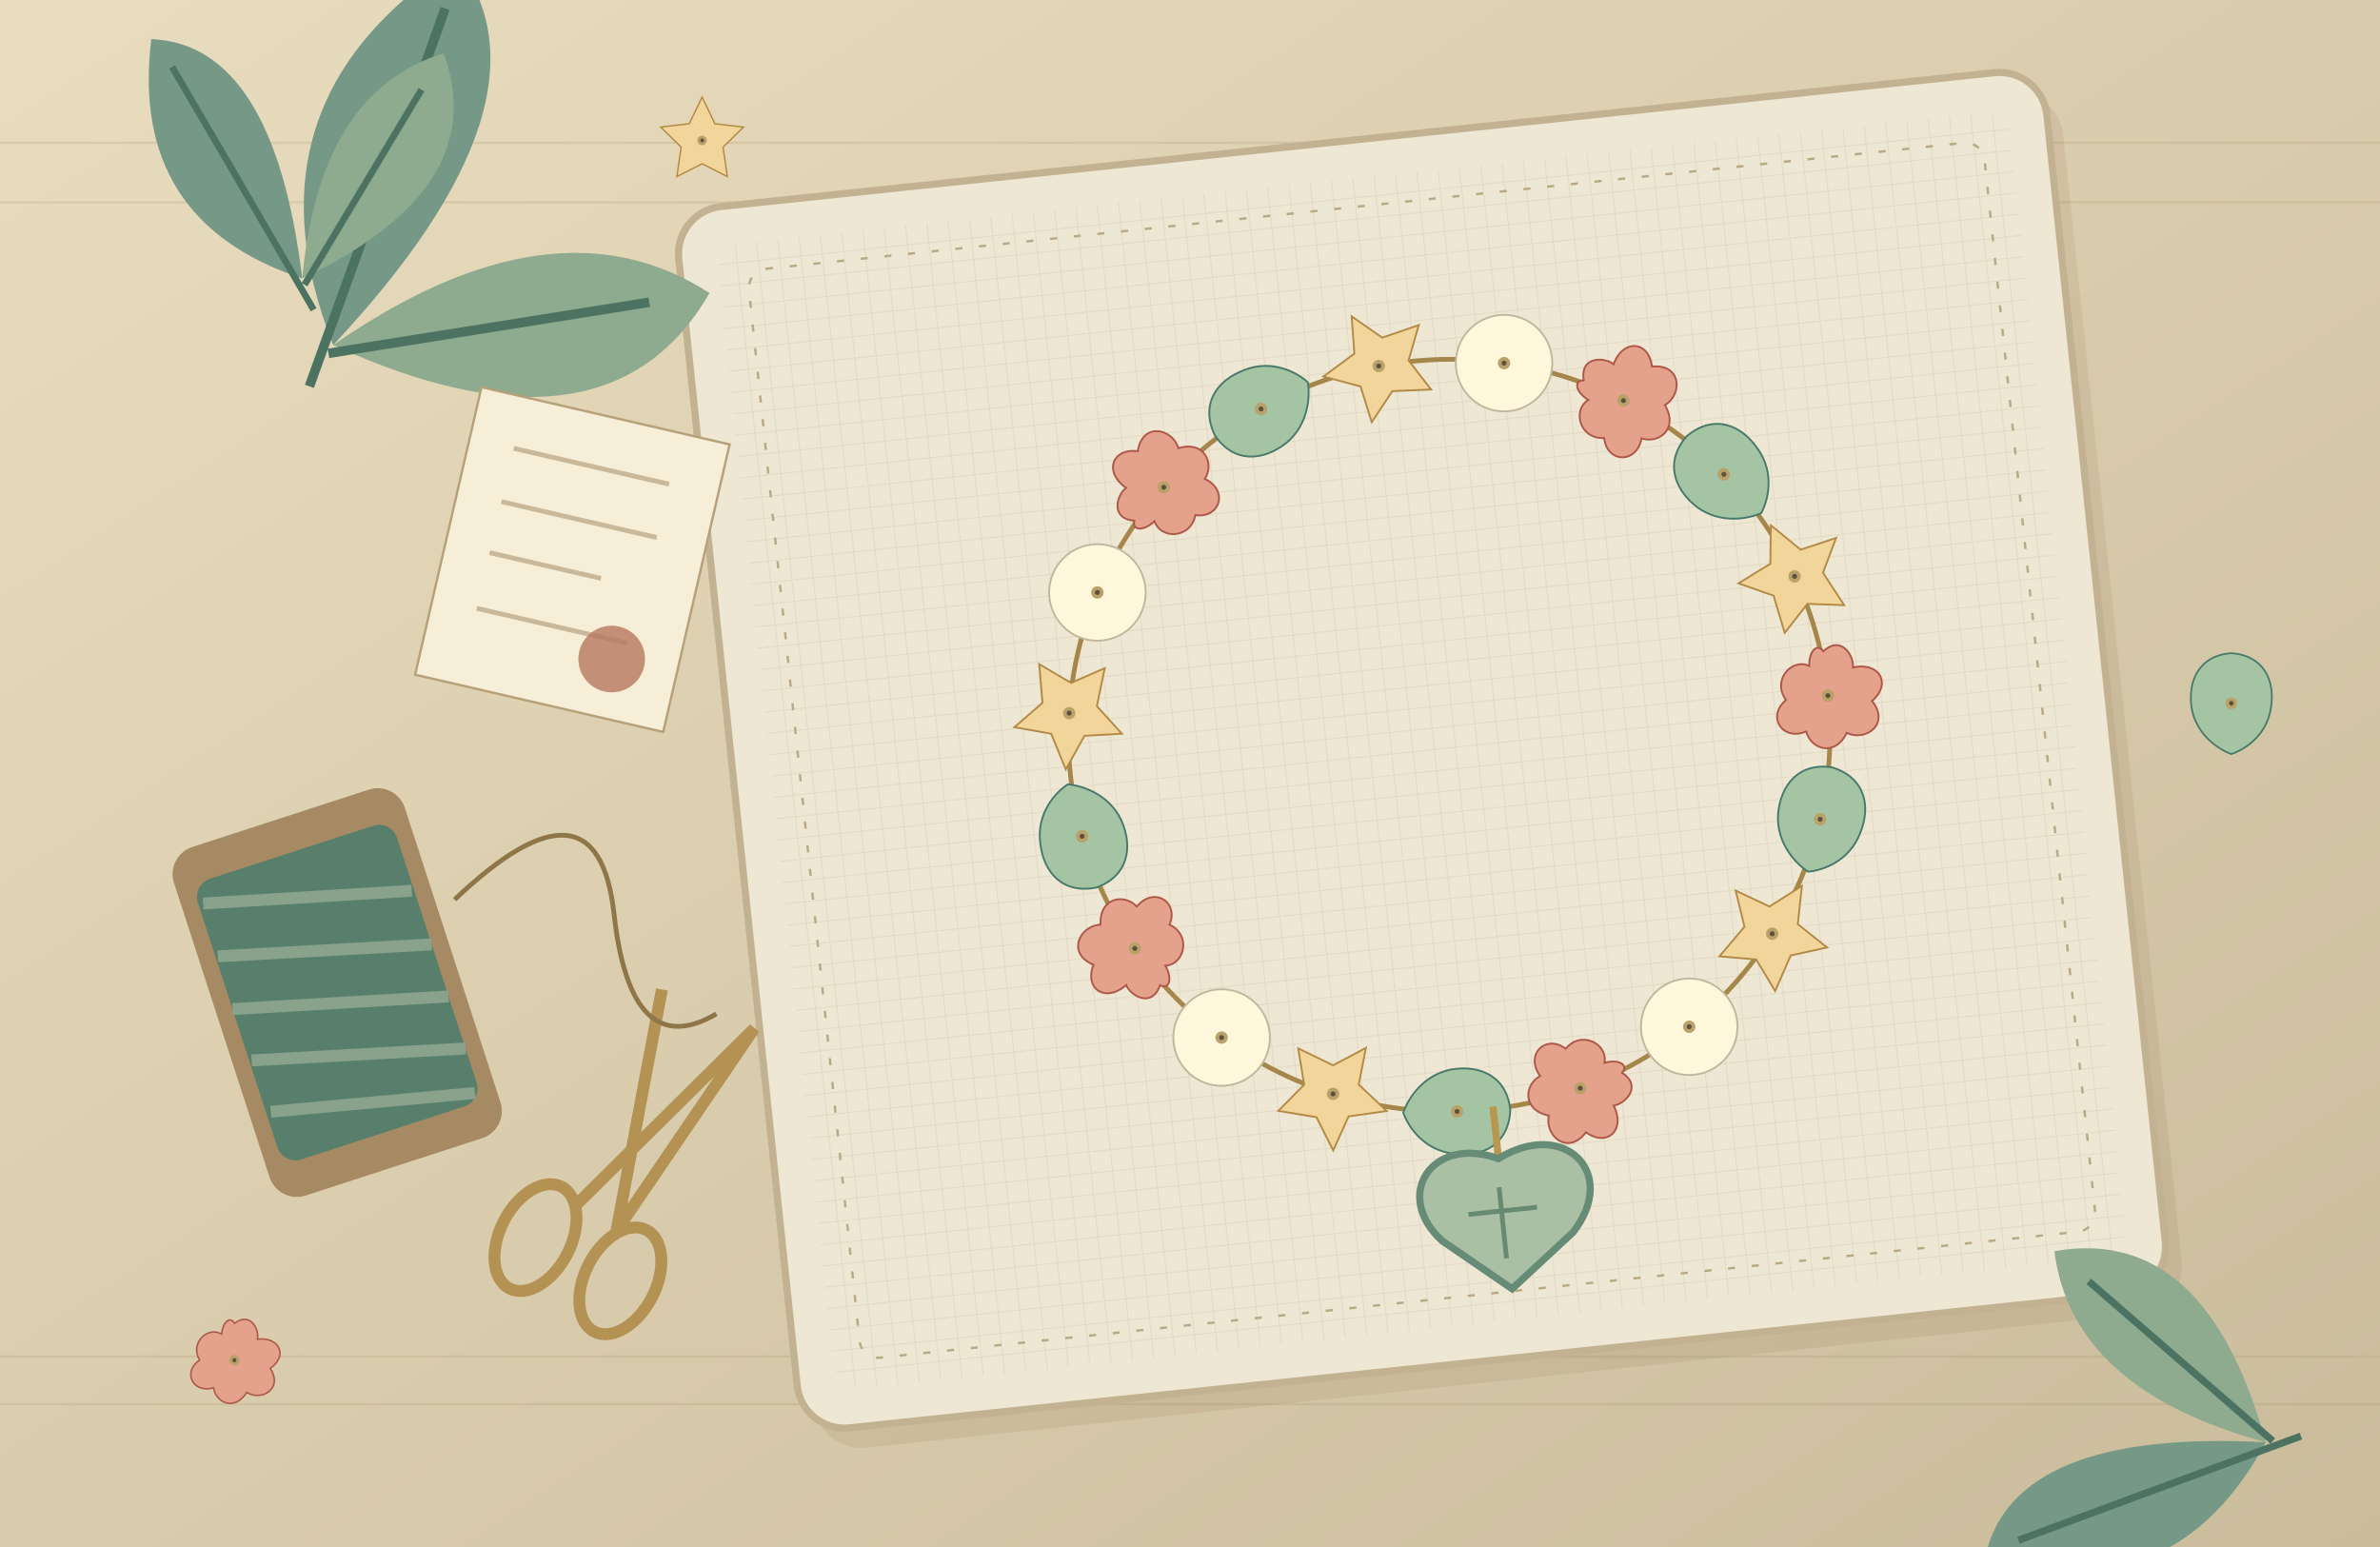
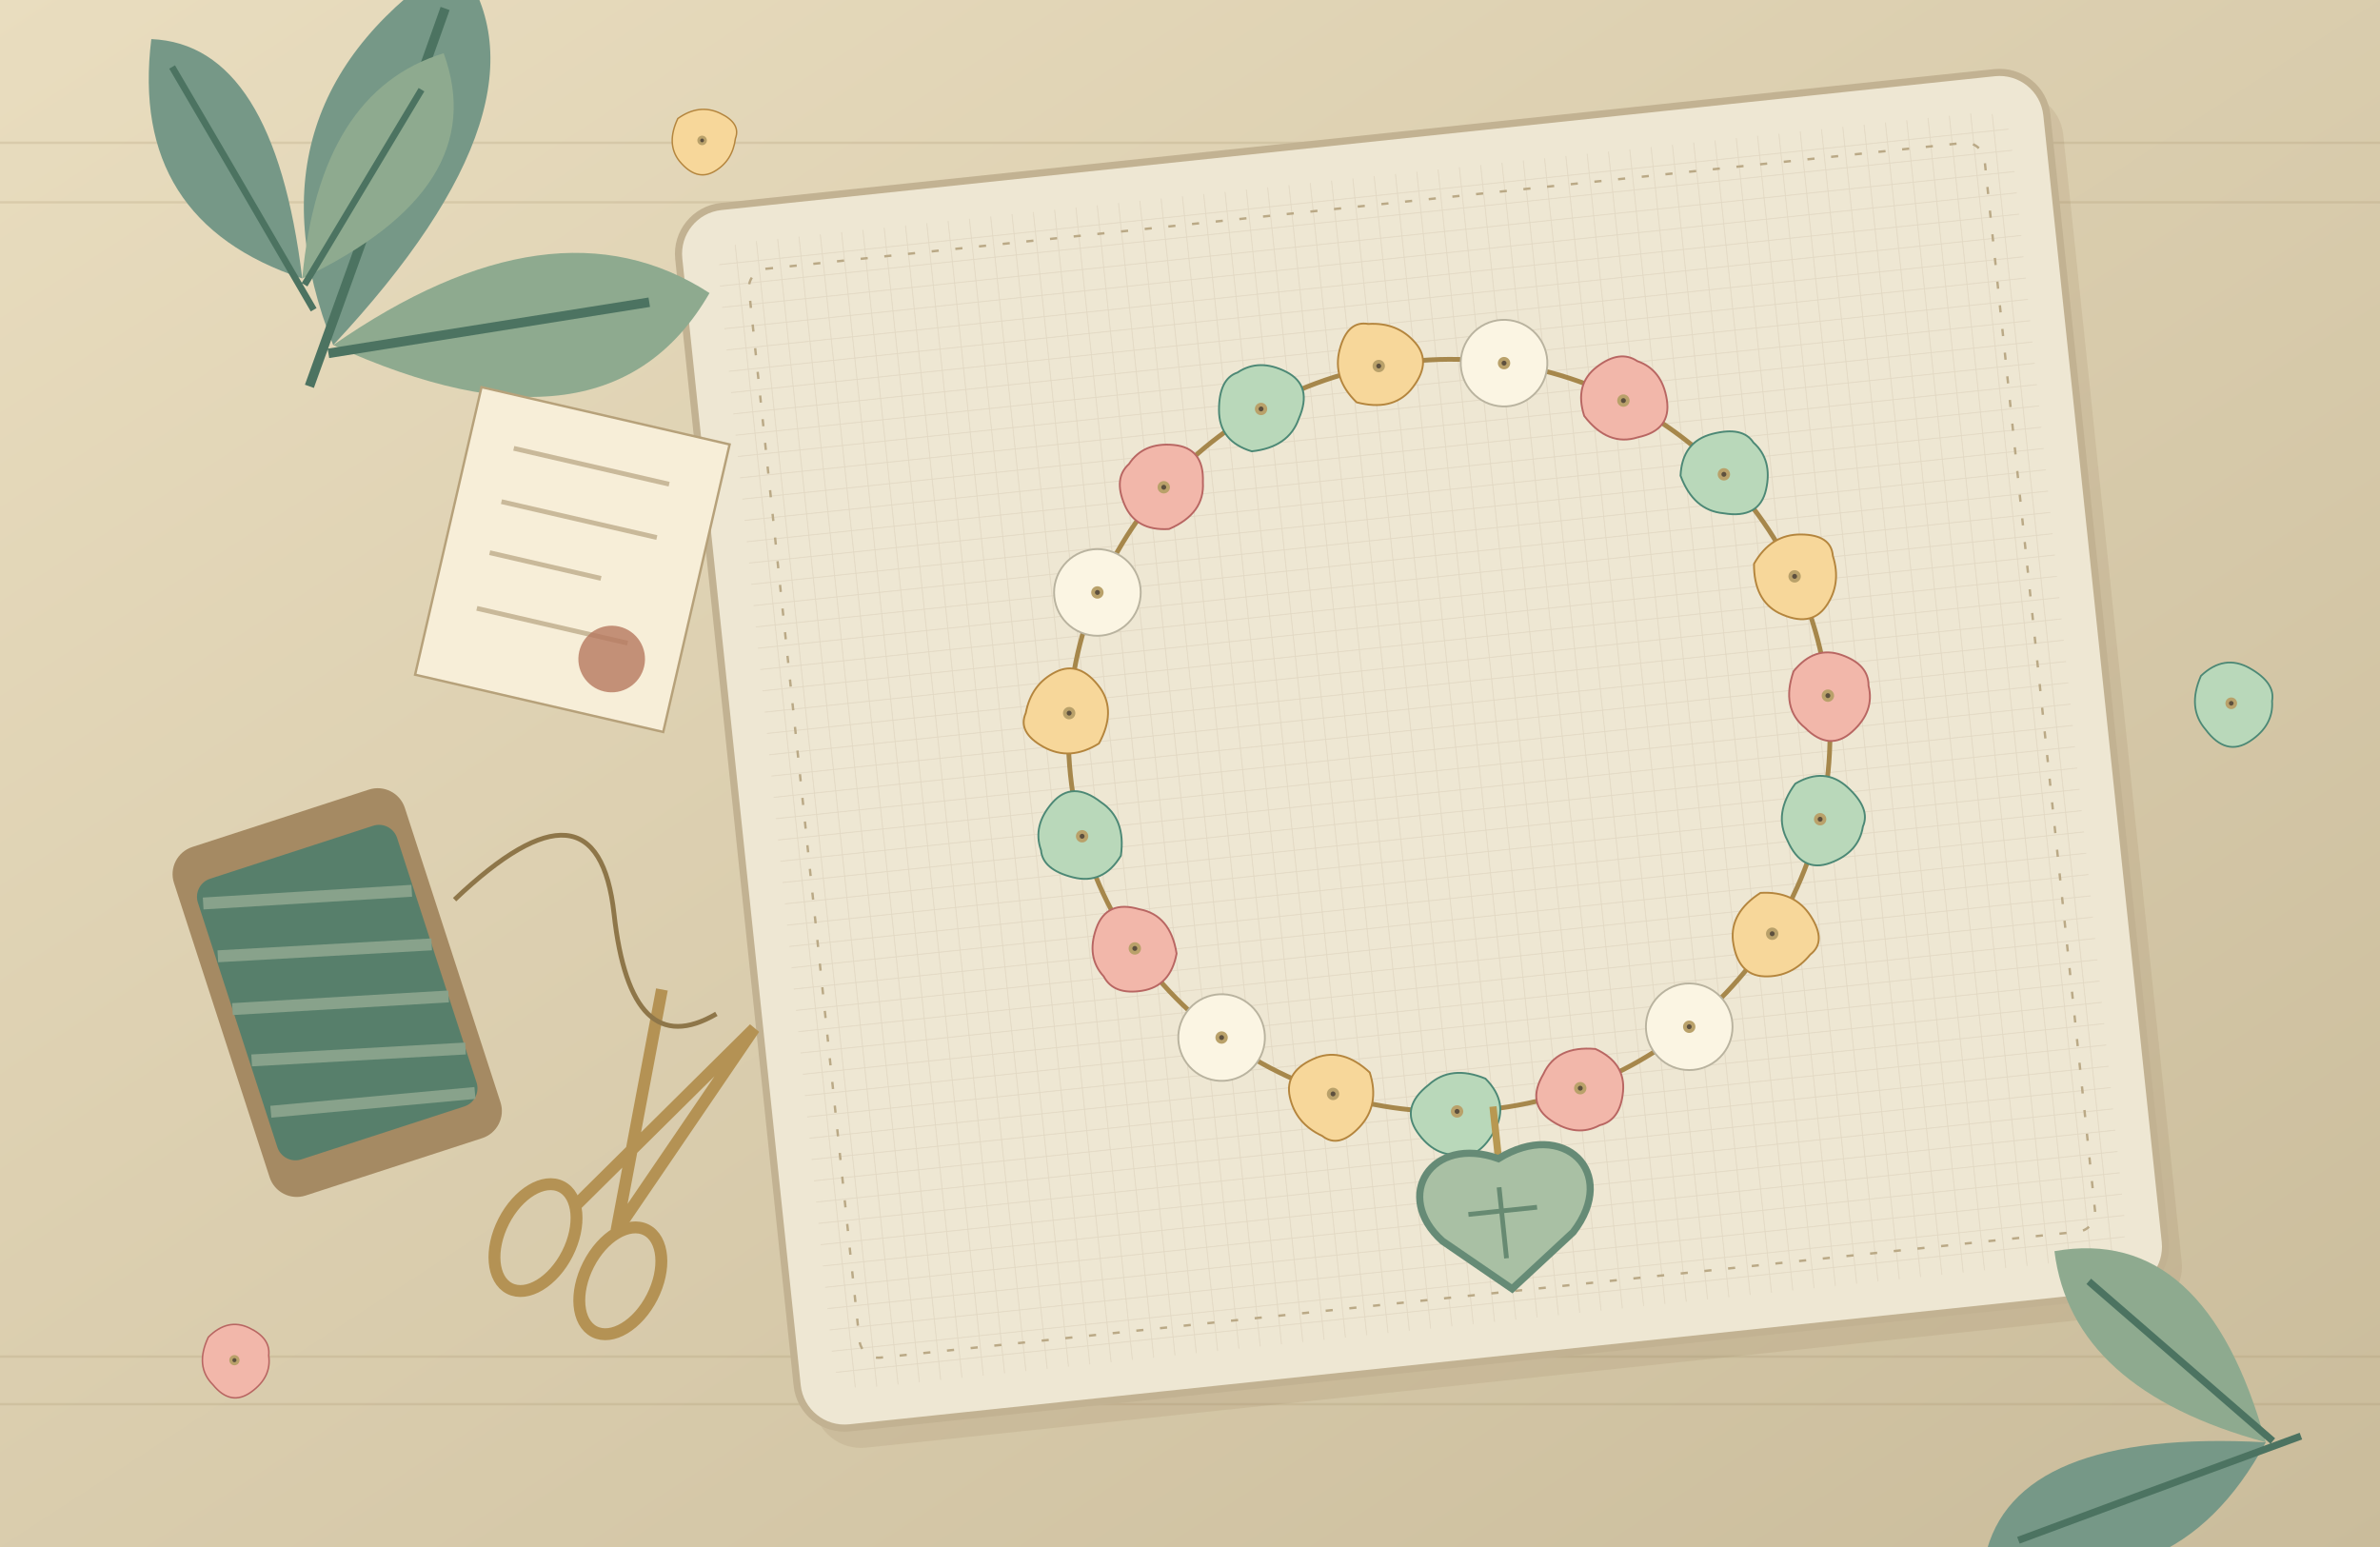
<svg xmlns="http://www.w3.org/2000/svg" width="1000" height="650" viewBox="0 0 1000 650">
  <defs>
    <symbol id="b0" viewBox="-100 -100 200 200">
-       <g fill="#e4a18b" stroke="#ad5748" stroke-width="3">
-         <path d="M0-72C32-96 49-59 45-41C89-46 105-8 70 16C96 56 53 81 24 63C1 100-36 84-41 54C-82 66-102 22-68 0C-88-34-52-67-25-51C-23-75-8-87 0-72Z" />
+       <g fill="#f2b7aa" stroke="#b86662" stroke-width="3">
+         <path d="M-51-45Q-13-83 29-63T67-9Q73 33 33 62T-42 48Q-78 12-51-45Z" />
      </g>
      <circle r="10" fill="#b9a16a" />
      <circle r="4" fill="#5d503e" />
    </symbol>
    <symbol id="b1" viewBox="-100 -100 200 200">
-       <g fill="#a5c4a4" stroke="#47796a" stroke-width="3">
-         <path d="M0-86C55-82 76-40 68 8C61 56 22 80 0 87C-22 79-60 54-68 8C-75-40-54-82 0-86Z" />
+       <g fill="#b9d8ba" stroke="#4c8875" stroke-width="3">
+         <path d="M-52-47Q-12-85 32-60T70-4Q73 38 32 65T-44 45Q-76 8-52-47Z" />
      </g>
      <circle r="10" fill="#b9a16a" />
      <circle r="4" fill="#5d503e" />
    </symbol>
    <symbol id="b2" viewBox="-100 -100 200 200">
-       <g fill="#f2d59a" stroke="#b38a45" stroke-width="3">
-         <path d="M0-91L27-35L87-28L44 14L53 76L0 49L-53 76L-44 14L-87-28L-27-35Z" />
+       <g fill="#f7d79a" stroke="#b4853d" stroke-width="3">
+         <path d="M-51-46Q-6-78 38-57T70-4Q64 43 26 65T-48 43Q-76 7-51-46Z" />
      </g>
      <circle r="10" fill="#b9a16a" />
      <circle r="4" fill="#5d503e" />
    </symbol>
    <symbol id="b3" viewBox="-100 -100 200 200">
-       <g fill="#fff7dc" stroke="#c0b79e" stroke-width="3">
-         <circle r="78" />
+       <g fill="#fbf5e3" stroke="#b9b39f" stroke-width="3">
+         <circle r="70" />
      </g>
      <circle r="10" fill="#b9a16a" />
      <circle r="4" fill="#5d503e" />
    </symbol>
    <pattern id="linen" width="9" height="9" patternUnits="userSpaceOnUse">
      <path d="M0 0H9M0 0V9" stroke="#8c7757" opacity=".13" stroke-width=".7" />
    </pattern>
    <linearGradient id="desk" x2="1" y2="1">
      <stop stop-color="#e9ddbf" />
      <stop offset="1" stop-color="#cabc9b" />
    </linearGradient>
  </defs>
  <rect width="1000" height="650" fill="url(#desk)" />
  <g opacity=".2" stroke="#a28a62">
    <path d="M0 60H1000M0 85H1000M0 570H1000M0 590H1000" />
  </g>
  <g transform="rotate(-6 600 320)">
    <rect x="315" y="66" width="578" height="516" rx="20" fill="#947c55" opacity=".15" />
    <rect x="309" y="57" width="578" height="516" rx="20" fill="#eee7d3" stroke="#c2b292" stroke-width="3" />
    <rect x="325" y="73" width="546" height="484" rx="12" fill="url(#linen)" />
    <rect x="337" y="85" width="522" height="460" rx="8" fill="none" stroke="#baa986" stroke-dasharray="3 7" />
    <ellipse cx="610" cy="310" rx="160" ry="158" fill="none" stroke="#a6874b" stroke-width="2" />
    <use href="#b0" x="744" y="284" width="52" height="52" transform="rotate(0 770 310)" />
    <use href="#b1" x="735.331" y="335.303" width="52" height="52" transform="rotate(18.94737 761.3308 361.3025)" />
    <use href="#b2" x="710.262" y="381.046" width="52" height="52" transform="rotate(37.89474 736.2625 407.0456)" />
    <use href="#b3" x="671.512" y="416.272" width="52" height="52" transform="rotate(56.84211 697.5117 442.2723)" />
    <use href="#b0" x="623.278" y="437.165" width="52" height="52" transform="rotate(75.78947 649.2777 463.1652)" />
    <use href="#b1" x="570.787" y="441.46" width="52" height="52" transform="rotate(94.73684 596.7873 467.4603)" />
    <use href="#b2" x="519.729" y="428.692" width="52" height="52" transform="rotate(113.6842 545.7287 454.6922)" />
    <use href="#b3" x="475.635" y="400.244" width="52" height="52" transform="rotate(132.6316 501.6349 426.2444)" />
    <use href="#b0" x="443.284" y="359.2" width="52" height="52" transform="rotate(151.5789 469.2842 385.1997)" />
    <use href="#b1" x="426.182" y="310.006" width="52" height="52" transform="rotate(170.5263 452.1822 336.0059)" />
    <use href="#b2" x="426.182" y="257.994" width="52" height="52" transform="rotate(189.4737 452.1822 283.9941)" />
    <use href="#b3" x="443.284" y="208.8" width="52" height="52" transform="rotate(208.4211 469.2842 234.8003)" />
    <use href="#b0" x="475.635" y="167.756" width="52" height="52" transform="rotate(227.3684 501.6349 193.7556)" />
    <use href="#b1" x="519.729" y="139.308" width="52" height="52" transform="rotate(246.3158 545.7287 165.3078)" />
    <use href="#b2" x="570.787" y="126.54" width="52" height="52" transform="rotate(265.2632 596.7873 152.5397)" />
    <use href="#b3" x="623.278" y="130.835" width="52" height="52" transform="rotate(284.2105 649.2777 156.8348)" />
    <use href="#b0" x="671.512" y="151.728" width="52" height="52" transform="rotate(303.1579 697.5117 177.7277)" />
    <use href="#b1" x="710.262" y="186.954" width="52" height="52" transform="rotate(322.1053 736.2625 212.9544)" />
    <use href="#b2" x="735.331" y="232.697" width="52" height="52" transform="rotate(341.0526 761.3308 258.6975)" />
    <path d="M612 467L612 493" stroke="#b89851" stroke-width="3" />
    <path d="M612 489C641 475 662 500 640 523L612 544L585 521C566 500 585 476 612 489Z" fill="#a9c0a4" stroke="#668b76" stroke-width="3" />
    <path d="M611 501L611 531M597 511L626 511" fill="none" stroke="#678a72" stroke-width="2" />
  </g>
  <g transform="translate(140 145) rotate(30) scale(2)">
    <path d="M0 0Q-43-34-18-83Q16-69 0 0Z" fill="#769887" />
    <path d="M0 0Q24-51 63-49Q63-6 0 0Z" fill="#8eaa8f" />
    <path d="M0 10Q-10-46-15-73M0 2L53-41" fill="none" stroke="#4c7361" stroke-width="2" />
  </g>
  <g transform="translate(127 117) rotate(-20) scale(1.4)">
    <path d="M0 0Q-43-34-18-83Q16-69 0 0Z" fill="#769887" />
    <path d="M0 0Q24-51 63-49Q63-6 0 0Z" fill="#8eaa8f" />
    <path d="M0 10Q-10-46-15-73M0 2L53-41" fill="none" stroke="#4c7361" stroke-width="2" />
  </g>
  <g transform="translate(952 606) rotate(-100) scale(1.5)">
    <path d="M0 0Q-43-34-18-83Q16-69 0 0Z" fill="#769887" />
    <path d="M0 0Q24-51 63-49Q63-6 0 0Z" fill="#8eaa8f" />
    <path d="M0 10Q-10-46-15-73M0 2L53-41" fill="none" stroke="#4c7361" stroke-width="2" />
  </g>
  <g transform="translate(142 418) rotate(-18)">
    <rect x="-51" y="-78" width="102" height="154" rx="12" fill="#a58a63" />
    <rect x="-44" y="-63" width="88" height="124" rx="8" fill="#577f6b" />
    <path d="M-42-54L43-32M-43-31L44-8M-44-8L44 15M-43 15L44 38M-42 38L42 57" stroke="#88a28b" stroke-width="5" />
  </g>
  <g transform="translate(225 520) rotate(27)" stroke="#b49254" stroke-width="5" fill="none">
    <ellipse cx="0" cy="0" rx="15" ry="24" />
    <ellipse cx="40" cy="0" rx="15" ry="24" />
    <path d="M9-20L42-120L29-18L0-117" />
  </g>
  <path d="M191 378Q251 321 258 384T301 426" stroke="#8e7649" stroke-width="2" fill="none" />
  <g transform="translate(240 235) rotate(13)">
    <rect x="-53" y="-62" width="107" height="124" fill="#f7eed8" stroke="#b6a17a" />
    <path d="M-34-40H33M-34-17H33M-34 5H14M-34 29H31" stroke="#c9b99a" stroke-width="2" />
    <circle cx="26" cy="37" r="14" fill="#b7785f" opacity=".8" />
  </g>
  <use href="#b0" x="77" y="550" width="43" height="43" />
  <use href="#b2" x="275" y="39" width="40" height="40" />
  <use href="#b1" x="913" y="271" width="49" height="49" />
</svg>
